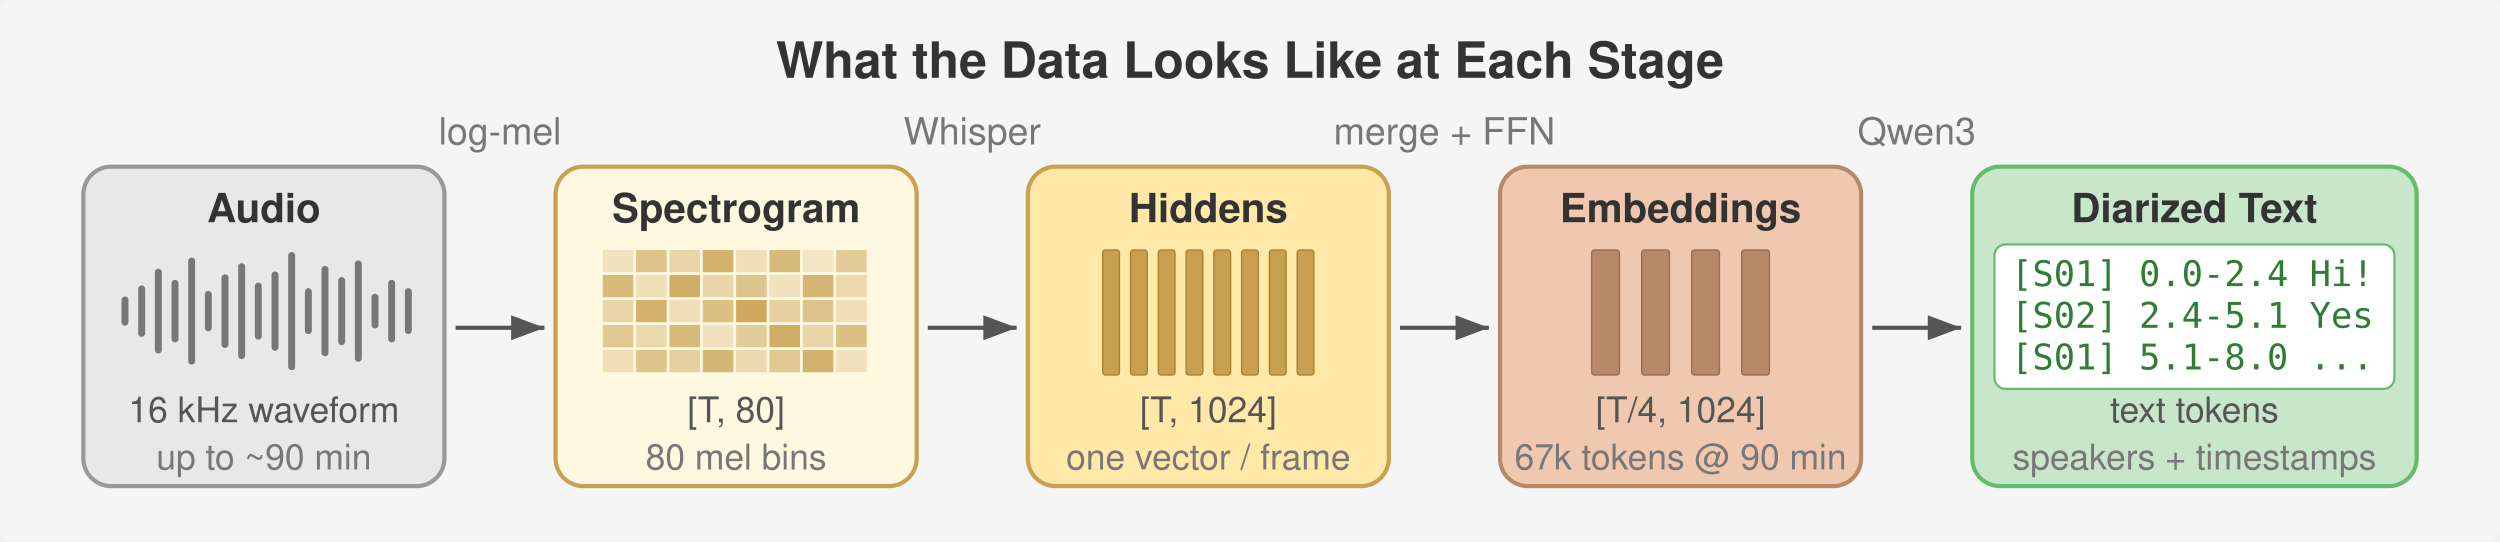
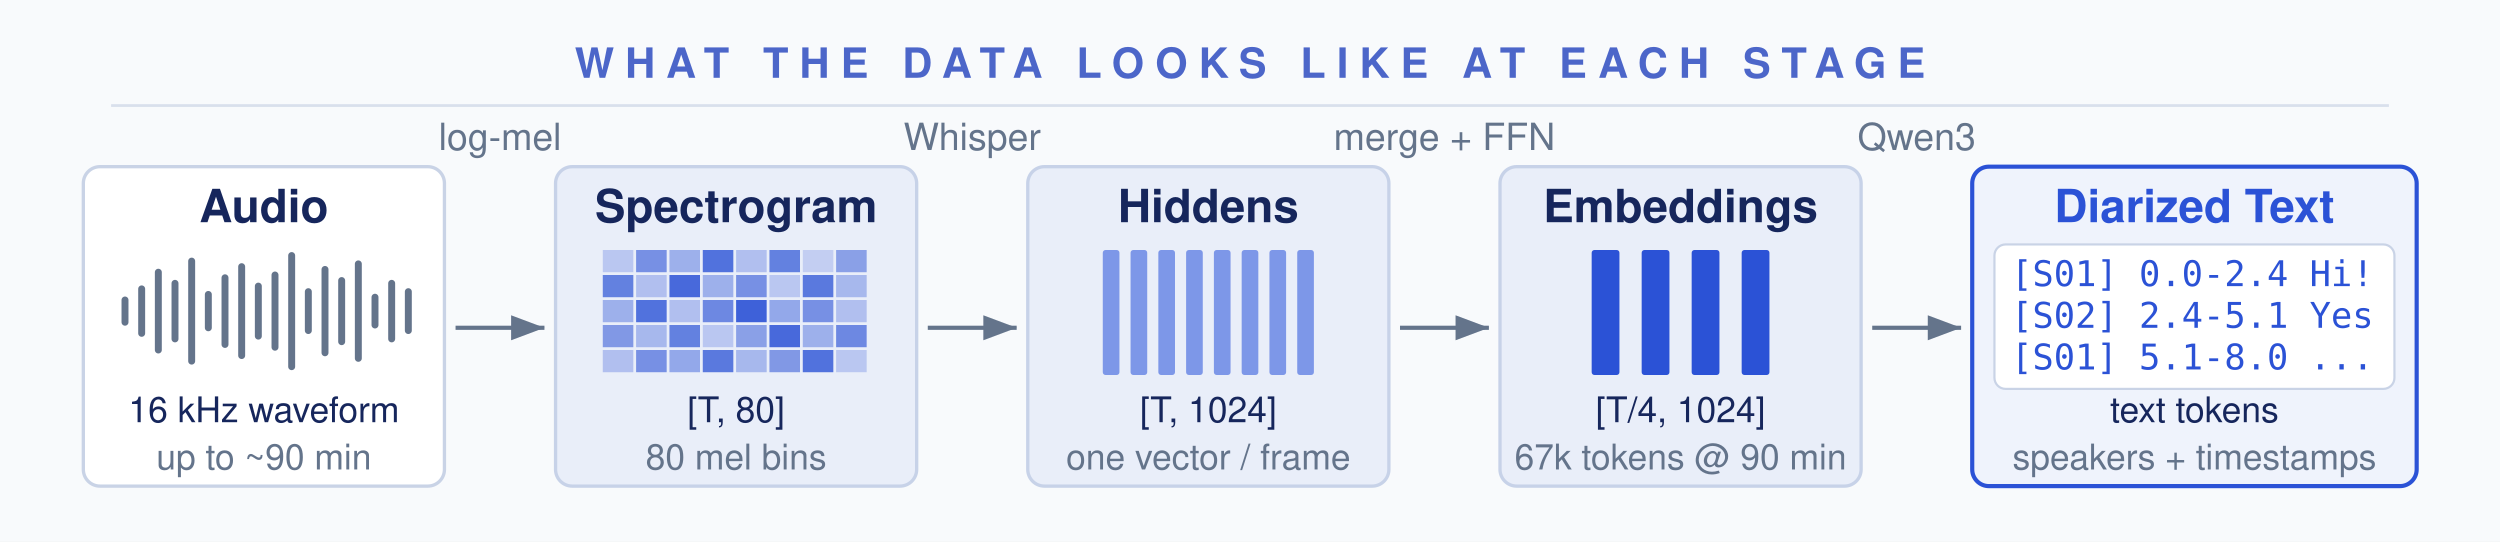
<svg xmlns="http://www.w3.org/2000/svg" viewBox="0 0 900 195">
  <defs>
    <marker id="arrds" markerWidth="8" markerHeight="6" refX="8" refY="3" orient="auto">
-       <polygon points="0 0, 8 3, 0 6" fill="#555" />
+       <polygon points="0 0, 8 3, 0 6" fill="#64748B" />
    </marker>
  </defs>
-   <rect width="900" height="195" rx="4" fill="#F5F5F5" />
-   <text x="450" y="28" text-anchor="middle" font-family="'Helvetica Neue', Helvetica, Arial, sans-serif" font-size="18" font-weight="bold" fill="#333">What the Data Looks Like at Each Stage</text>
-   <rect x="30" y="60" width="130" height="115" rx="10" fill="#E8E8E8" stroke="#999" stroke-width="1.5" />
-   <text x="95" y="80" text-anchor="middle" font-family="'Helvetica Neue', Helvetica, Arial, sans-serif" font-size="14.5" font-weight="bold" fill="#333">Audio</text>
-   <g stroke="#777" stroke-width="2.5" stroke-linecap="round">
+   <rect width="900" height="195" fill="#F8FAFC" />
+   <text x="450" y="28" text-anchor="middle" font-family="'Helvetica Neue', Helvetica, Arial, sans-serif" font-size="15" font-weight="bold" letter-spacing="4" fill="#4C66C9">WHAT THE DATA LOOKS LIKE AT EACH STAGE</text>
+   <line x1="40" y1="38" x2="860" y2="38" stroke="#D9E0EC" stroke-width="1" />
+   <rect x="30" y="60" width="130" height="115" rx="6" fill="#FFFFFF" stroke="#C9D3E6" stroke-width="1.2" />
+   <text x="95" y="80" text-anchor="middle" font-family="'Helvetica Neue', Helvetica, Arial, sans-serif" font-size="16.5" font-weight="bold" fill="#16265C">Audio</text>
+   <g stroke="#64748B" stroke-width="2.5" stroke-linecap="round">
    <line x1="45" y1="108" x2="45" y2="116" />
    <line x1="51" y1="104" x2="51" y2="120" />
    <line x1="57" y1="98" x2="57" y2="126" />
    <line x1="63" y1="102" x2="63" y2="122" />
    <line x1="69" y1="94" x2="69" y2="130" />
    <line x1="75" y1="106" x2="75" y2="118" />
    <line x1="81" y1="100" x2="81" y2="124" />
    <line x1="87" y1="96" x2="87" y2="128" />
    <line x1="93" y1="103" x2="93" y2="121" />
    <line x1="99" y1="99" x2="99" y2="125" />
    <line x1="105" y1="92" x2="105" y2="132" />
    <line x1="111" y1="105" x2="111" y2="119" />
    <line x1="117" y1="97" x2="117" y2="127" />
    <line x1="123" y1="101" x2="123" y2="123" />
    <line x1="129" y1="95" x2="129" y2="129" />
    <line x1="135" y1="107" x2="135" y2="117" />
    <line x1="141" y1="102" x2="141" y2="122" />
    <line x1="147" y1="105" x2="147" y2="119" />
  </g>
-   <text x="95" y="152" text-anchor="middle" font-family="'Helvetica Neue', Helvetica, Arial, sans-serif" font-size="12.75" fill="#555">16 kHz waveform</text>
-   <text x="95" y="169" text-anchor="middle" font-family="'Helvetica Neue', Helvetica, Arial, sans-serif" font-size="12.75" fill="#777">up to ~90 min</text>
-   <line x1="164" y1="118" x2="196" y2="118" stroke="#555" stroke-width="1.5" marker-end="url(#arrds)" />
-   <text x="180" y="52" text-anchor="middle" font-family="'Helvetica Neue', Helvetica, Arial, sans-serif" font-size="13.5" fill="#777">log-mel</text>
-   <rect x="200" y="60" width="130" height="115" rx="10" fill="#FFF8E1" stroke="#C8A050" stroke-width="1.5" />
-   <text x="265" y="80" text-anchor="middle" font-family="'Helvetica Neue', Helvetica, Arial, sans-serif" font-size="14.5" font-weight="bold" fill="#333">Spectrogram</text>
-   <g fill="#C8A050">
+   <text x="95" y="152" text-anchor="middle" font-family="'Helvetica Neue', Helvetica, Arial, sans-serif" font-size="12.75" fill="#16265C">16 kHz waveform</text>
+   <text x="95" y="169" text-anchor="middle" font-family="'Helvetica Neue', Helvetica, Arial, sans-serif" font-size="12.75" fill="#64748B">up to ~90 min</text>
+   <line x1="164" y1="118" x2="196" y2="118" stroke="#64748B" stroke-width="1.5" marker-end="url(#arrds)" />
+   <text x="180" y="54" text-anchor="middle" font-family="'Helvetica Neue', Helvetica, Arial, sans-serif" font-size="13.5" fill="#64748B">log-mel</text>
+   <rect x="200" y="60" width="130" height="115" rx="6" fill="#E9EEF9" stroke="#C7D2E8" stroke-width="1.2" />
+   <text x="265" y="80" text-anchor="middle" font-family="'Helvetica Neue', Helvetica, Arial, sans-serif" font-size="16.5" font-weight="bold" fill="#16265C">Spectrogram</text>
+   <g fill="#2B52D6">
    <rect x="217" y="90" width="11" height="8" opacity="0.25" />
    <rect x="229" y="90" width="11" height="8" opacity="0.6" />
    <rect x="241" y="90" width="11" height="8" opacity="0.4" />
    <rect x="253" y="90" width="11" height="8" opacity="0.8" />
    <rect x="265" y="90" width="11" height="8" opacity="0.3" />
    <rect x="277" y="90" width="11" height="8" opacity="0.7" />
    <rect x="289" y="90" width="11" height="8" opacity="0.2" />
    <rect x="301" y="90" width="11" height="8" opacity="0.5" />
    <rect x="217" y="99" width="11" height="8" opacity="0.7" />
    <rect x="229" y="99" width="11" height="8" opacity="0.3" />
    <rect x="241" y="99" width="11" height="8" opacity="0.85" />
    <rect x="253" y="99" width="11" height="8" opacity="0.4" />
    <rect x="265" y="99" width="11" height="8" opacity="0.6" />
    <rect x="277" y="99" width="11" height="8" opacity="0.25" />
    <rect x="289" y="99" width="11" height="8" opacity="0.75" />
    <rect x="301" y="99" width="11" height="8" opacity="0.35" />
    <rect x="217" y="108" width="11" height="8" opacity="0.4" />
    <rect x="229" y="108" width="11" height="8" opacity="0.8" />
    <rect x="241" y="108" width="11" height="8" opacity="0.3" />
    <rect x="253" y="108" width="11" height="8" opacity="0.65" />
    <rect x="265" y="108" width="11" height="8" opacity="0.9" />
    <rect x="277" y="108" width="11" height="8" opacity="0.45" />
    <rect x="289" y="108" width="11" height="8" opacity="0.6" />
    <rect x="301" y="108" width="11" height="8" opacity="0.3" />
    <rect x="217" y="117" width="11" height="8" opacity="0.55" />
    <rect x="229" y="117" width="11" height="8" opacity="0.35" />
    <rect x="241" y="117" width="11" height="8" opacity="0.7" />
    <rect x="253" y="117" width="11" height="8" opacity="0.25" />
    <rect x="265" y="117" width="11" height="8" opacity="0.5" />
    <rect x="277" y="117" width="11" height="8" opacity="0.85" />
    <rect x="289" y="117" width="11" height="8" opacity="0.4" />
    <rect x="301" y="117" width="11" height="8" opacity="0.65" />
    <rect x="217" y="126" width="11" height="8" opacity="0.3" />
    <rect x="229" y="126" width="11" height="8" opacity="0.6" />
    <rect x="241" y="126" width="11" height="8" opacity="0.45" />
    <rect x="253" y="126" width="11" height="8" opacity="0.75" />
    <rect x="265" y="126" width="11" height="8" opacity="0.35" />
    <rect x="277" y="126" width="11" height="8" opacity="0.55" />
    <rect x="289" y="126" width="11" height="8" opacity="0.8" />
    <rect x="301" y="126" width="11" height="8" opacity="0.25" />
  </g>
-   <text x="265" y="152" text-anchor="middle" font-family="'Helvetica Neue', Helvetica, Arial, sans-serif" font-size="12.75" fill="#555">[T, 80]</text>
-   <text x="265" y="169" text-anchor="middle" font-family="'Helvetica Neue', Helvetica, Arial, sans-serif" font-size="12.75" fill="#777">80 mel bins</text>
-   <line x1="334" y1="118" x2="366" y2="118" stroke="#555" stroke-width="1.5" marker-end="url(#arrds)" />
-   <text x="350" y="52" text-anchor="middle" font-family="'Helvetica Neue', Helvetica, Arial, sans-serif" font-size="13.5" fill="#777">Whisper</text>
-   <rect x="370" y="60" width="130" height="115" rx="10" fill="#FFE8A8" stroke="#C8A050" stroke-width="1.5" />
-   <text x="435" y="80" text-anchor="middle" font-family="'Helvetica Neue', Helvetica, Arial, sans-serif" font-size="14.5" font-weight="bold" fill="#333">Hiddens</text>
-   <g fill="#C8A050" stroke="#A88030" stroke-width="0.5">
+   <text x="265" y="152" text-anchor="middle" font-family="'Helvetica Neue', Helvetica, Arial, sans-serif" font-size="12.75" fill="#16265C">[T, 80]</text>
+   <text x="265" y="169" text-anchor="middle" font-family="'Helvetica Neue', Helvetica, Arial, sans-serif" font-size="12.75" fill="#64748B">80 mel bins</text>
+   <line x1="334" y1="118" x2="366" y2="118" stroke="#64748B" stroke-width="1.5" marker-end="url(#arrds)" />
+   <text x="350" y="54" text-anchor="middle" font-family="'Helvetica Neue', Helvetica, Arial, sans-serif" font-size="13.5" fill="#64748B">Whisper</text>
+   <rect x="370" y="60" width="130" height="115" rx="6" fill="#E9EEF9" stroke="#C7D2E8" stroke-width="1.2" />
+   <text x="435" y="80" text-anchor="middle" font-family="'Helvetica Neue', Helvetica, Arial, sans-serif" font-size="16.5" font-weight="bold" fill="#16265C">Hiddens</text>
+   <g fill="#7D97E8">
    <rect x="397" y="90" width="6" height="45" rx="1" />
    <rect x="407" y="90" width="6" height="45" rx="1" />
    <rect x="417" y="90" width="6" height="45" rx="1" />
    <rect x="427" y="90" width="6" height="45" rx="1" />
    <rect x="437" y="90" width="6" height="45" rx="1" />
    <rect x="447" y="90" width="6" height="45" rx="1" />
    <rect x="457" y="90" width="6" height="45" rx="1" />
    <rect x="467" y="90" width="6" height="45" rx="1" />
  </g>
-   <text x="435" y="152" text-anchor="middle" font-family="'Helvetica Neue', Helvetica, Arial, sans-serif" font-size="12.75" fill="#555">[T, 1024]</text>
-   <text x="435" y="169" text-anchor="middle" font-family="'Helvetica Neue', Helvetica, Arial, sans-serif" font-size="12.75" fill="#777">one vector / frame</text>
-   <line x1="504" y1="118" x2="536" y2="118" stroke="#555" stroke-width="1.5" marker-end="url(#arrds)" />
-   <text x="520" y="52" text-anchor="middle" font-family="'Helvetica Neue', Helvetica, Arial, sans-serif" font-size="13.5" fill="#777">merge + FFN</text>
-   <rect x="540" y="60" width="130" height="115" rx="10" fill="#F0C8B0" stroke="#B88868" stroke-width="1.5" />
-   <text x="605" y="80" text-anchor="middle" font-family="'Helvetica Neue', Helvetica, Arial, sans-serif" font-size="14.5" font-weight="bold" fill="#333">Embeddings</text>
-   <g fill="#B88868" stroke="#907058" stroke-width="0.5">
+   <text x="435" y="152" text-anchor="middle" font-family="'Helvetica Neue', Helvetica, Arial, sans-serif" font-size="12.75" fill="#16265C">[T, 1024]</text>
+   <text x="435" y="169" text-anchor="middle" font-family="'Helvetica Neue', Helvetica, Arial, sans-serif" font-size="12.75" fill="#64748B">one vector / frame</text>
+   <line x1="504" y1="118" x2="536" y2="118" stroke="#64748B" stroke-width="1.5" marker-end="url(#arrds)" />
+   <text x="520" y="54" text-anchor="middle" font-family="'Helvetica Neue', Helvetica, Arial, sans-serif" font-size="13.5" fill="#64748B">merge + FFN</text>
+   <rect x="540" y="60" width="130" height="115" rx="6" fill="#E9EEF9" stroke="#C7D2E8" stroke-width="1.2" />
+   <text x="605" y="80" text-anchor="middle" font-family="'Helvetica Neue', Helvetica, Arial, sans-serif" font-size="16.5" font-weight="bold" fill="#16265C">Embeddings</text>
+   <g fill="#2B52D6">
    <rect x="573" y="90" width="10" height="45" rx="1" />
    <rect x="591" y="90" width="10" height="45" rx="1" />
    <rect x="609" y="90" width="10" height="45" rx="1" />
    <rect x="627" y="90" width="10" height="45" rx="1" />
  </g>
-   <text x="605" y="152" text-anchor="middle" font-family="'Helvetica Neue', Helvetica, Arial, sans-serif" font-size="12.75" fill="#555">[T/4, 1024]</text>
-   <text x="605" y="169" text-anchor="middle" font-family="'Helvetica Neue', Helvetica, Arial, sans-serif" font-size="12.75" fill="#777">67k tokens @ 90 min</text>
-   <line x1="674" y1="118" x2="706" y2="118" stroke="#555" stroke-width="1.5" marker-end="url(#arrds)" />
-   <text x="690" y="52" text-anchor="middle" font-family="'Helvetica Neue', Helvetica, Arial, sans-serif" font-size="13.5" fill="#777">Qwen3</text>
-   <rect x="710" y="60" width="160" height="115" rx="10" fill="#C8E6C9" stroke="#66BB6A" stroke-width="1.5" />
-   <text x="790" y="80" text-anchor="middle" font-family="'Helvetica Neue', Helvetica, Arial, sans-serif" font-size="14.5" font-weight="bold" fill="#333">Diarized Text</text>
-   <rect x="718" y="88" width="144" height="52" rx="4" fill="#FFFFFF" stroke="#66BB6A" stroke-width="0.8" />
-   <text x="724" y="103" font-family="Menlo, Consolas, monospace" font-size="12.75" fill="#2E7D32">[S01] 0.0-2.4 Hi!</text>
-   <text x="724" y="118" font-family="Menlo, Consolas, monospace" font-size="12.75" fill="#2E7D32">[S02] 2.4-5.1 Yes</text>
-   <text x="724" y="133" font-family="Menlo, Consolas, monospace" font-size="12.75" fill="#2E7D32">[S01] 5.1-8.0 ...</text>
-   <text x="790" y="152" text-anchor="middle" font-family="'Helvetica Neue', Helvetica, Arial, sans-serif" font-size="12.75" fill="#555">text tokens</text>
-   <text x="790" y="169" text-anchor="middle" font-family="'Helvetica Neue', Helvetica, Arial, sans-serif" font-size="12.75" fill="#777">speakers + timestamps</text>
+   <text x="605" y="152" text-anchor="middle" font-family="'Helvetica Neue', Helvetica, Arial, sans-serif" font-size="12.75" fill="#16265C">[T/4, 1024]</text>
+   <text x="605" y="169" text-anchor="middle" font-family="'Helvetica Neue', Helvetica, Arial, sans-serif" font-size="12.75" fill="#64748B">67k tokens @ 90 min</text>
+   <line x1="674" y1="118" x2="706" y2="118" stroke="#64748B" stroke-width="1.5" marker-end="url(#arrds)" />
+   <text x="690" y="54" text-anchor="middle" font-family="'Helvetica Neue', Helvetica, Arial, sans-serif" font-size="13.5" fill="#64748B">Qwen3</text>
+   <rect x="710" y="60" width="160" height="115" rx="6" fill="#EFF3FC" stroke="#2B52D6" stroke-width="1.5" />
+   <text x="790" y="80" text-anchor="middle" font-family="'Helvetica Neue', Helvetica, Arial, sans-serif" font-size="16.5" font-weight="bold" fill="#2B52D6">Diarized Text</text>
+   <rect x="718" y="88" width="144" height="52" rx="4" fill="#FFFFFF" stroke="#C9D3E6" stroke-width="0.8" />
+   <text x="724" y="103" font-family="Menlo, Consolas, monospace" font-size="12.75" fill="#2B52D6">[S01] 0.0-2.4 Hi!</text>
+   <text x="724" y="118" font-family="Menlo, Consolas, monospace" font-size="12.75" fill="#2B52D6">[S02] 2.4-5.1 Yes</text>
+   <text x="724" y="133" font-family="Menlo, Consolas, monospace" font-size="12.75" fill="#2B52D6">[S01] 5.1-8.0 ...</text>
+   <text x="790" y="152" text-anchor="middle" font-family="'Helvetica Neue', Helvetica, Arial, sans-serif" font-size="12.75" fill="#16265C">text tokens</text>
+   <text x="790" y="169" text-anchor="middle" font-family="'Helvetica Neue', Helvetica, Arial, sans-serif" font-size="12.75" fill="#64748B">speakers + timestamps</text>
</svg>
